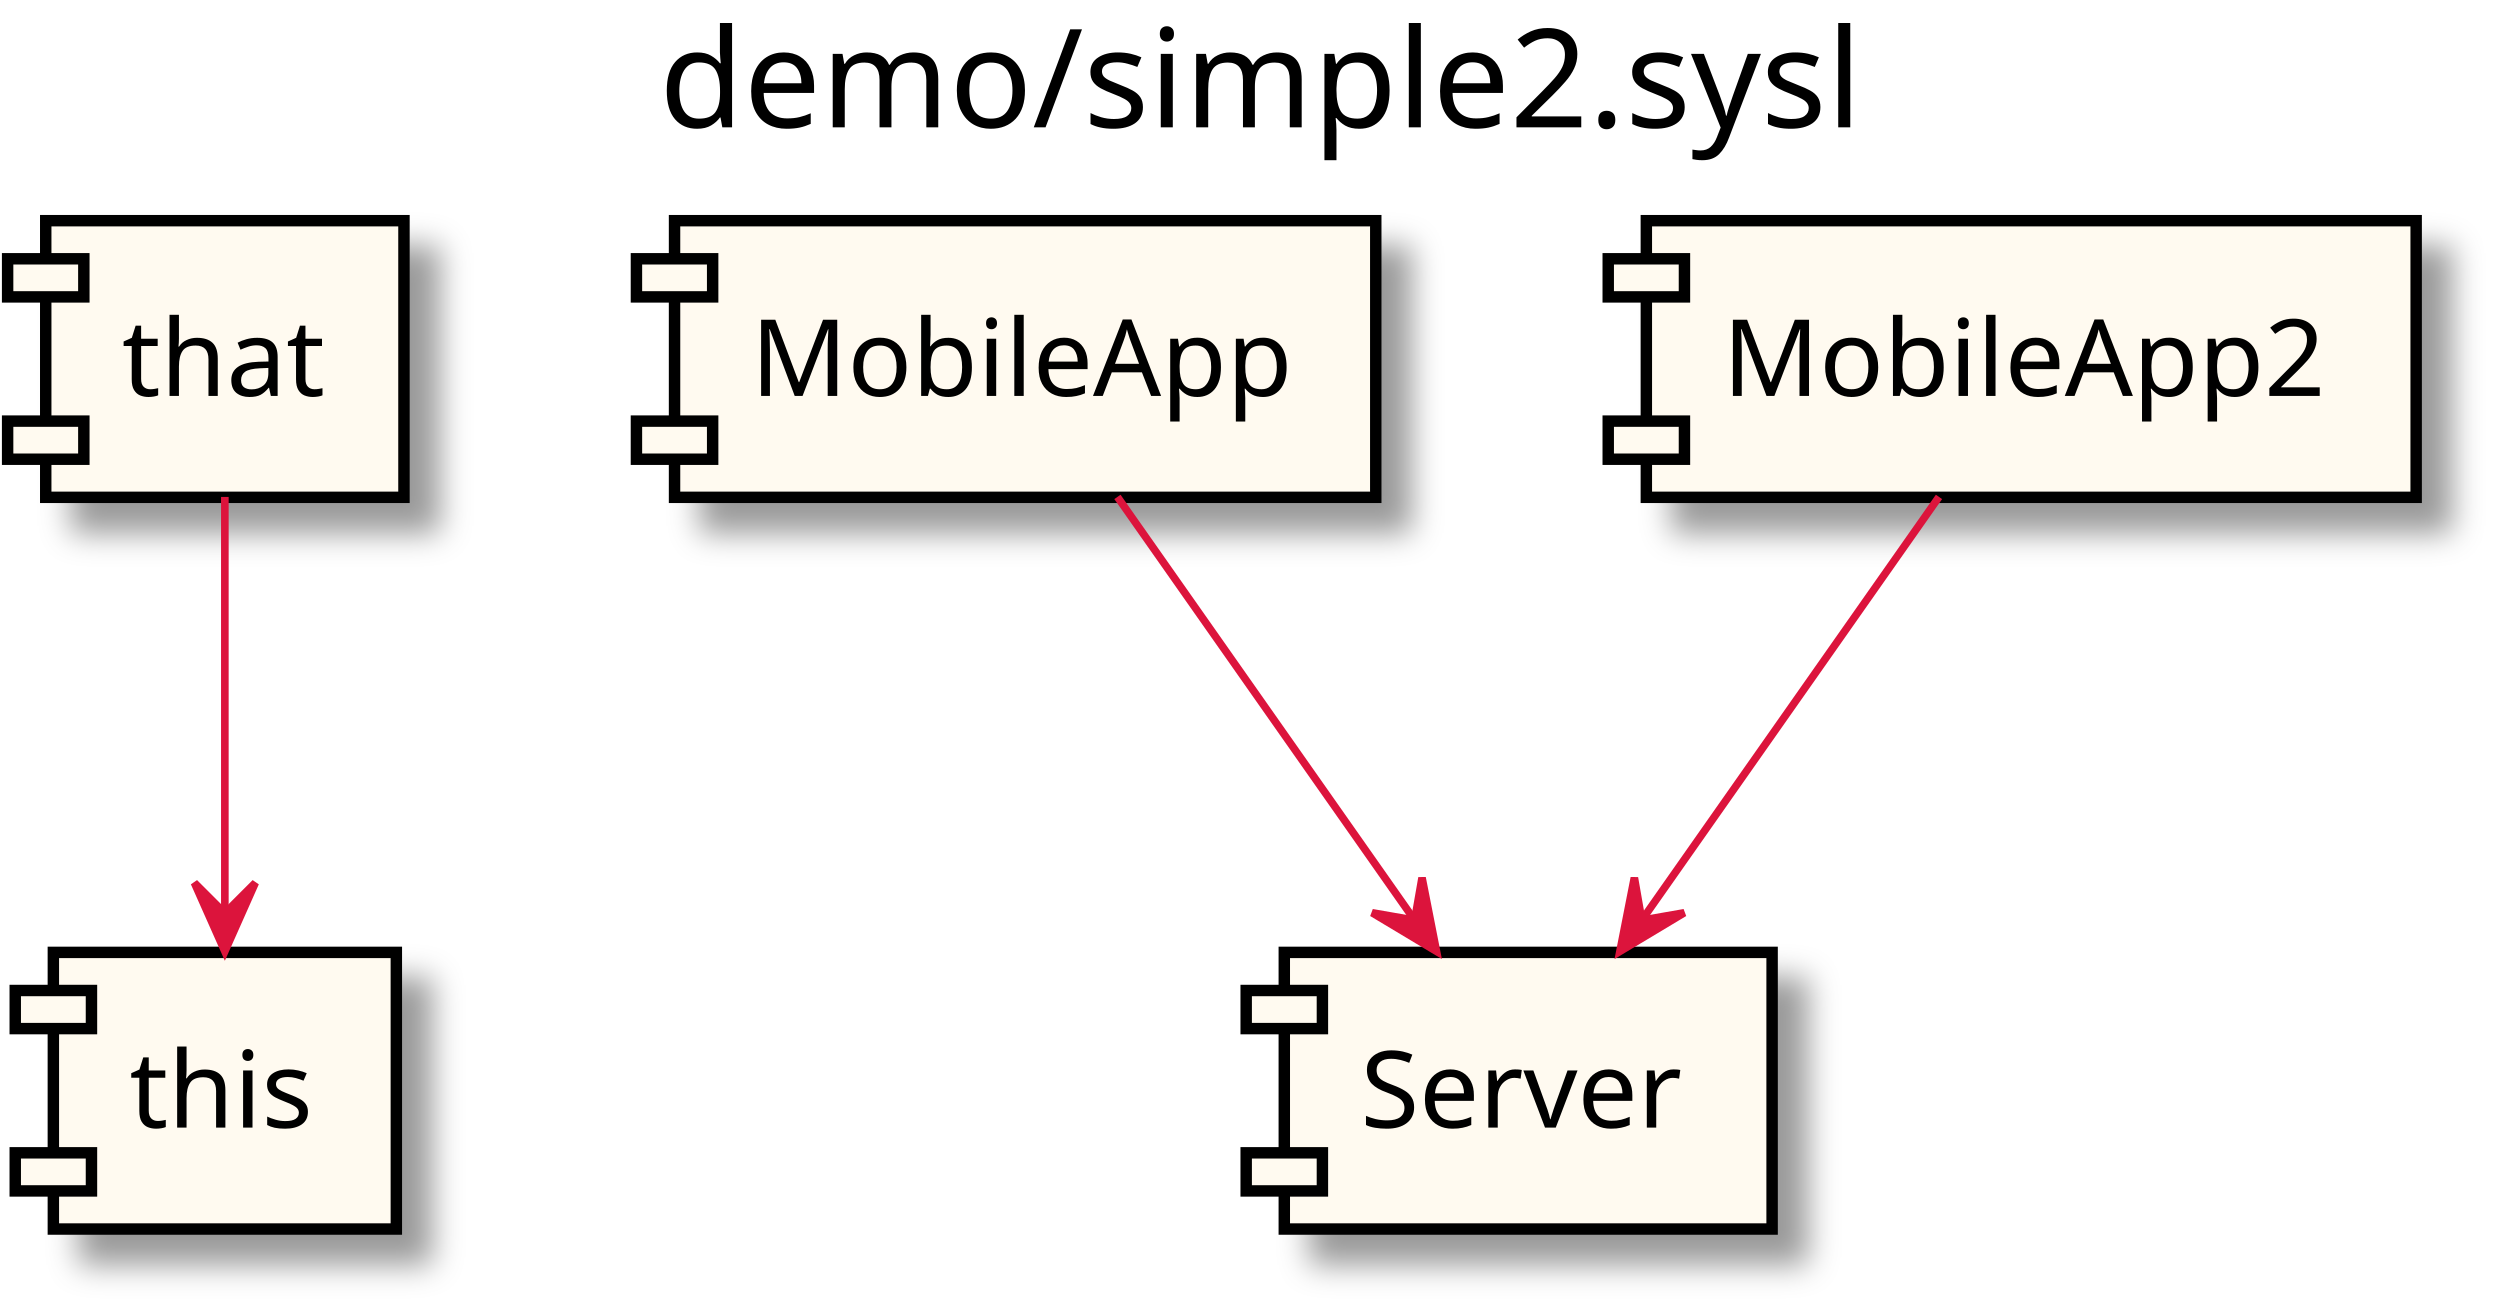
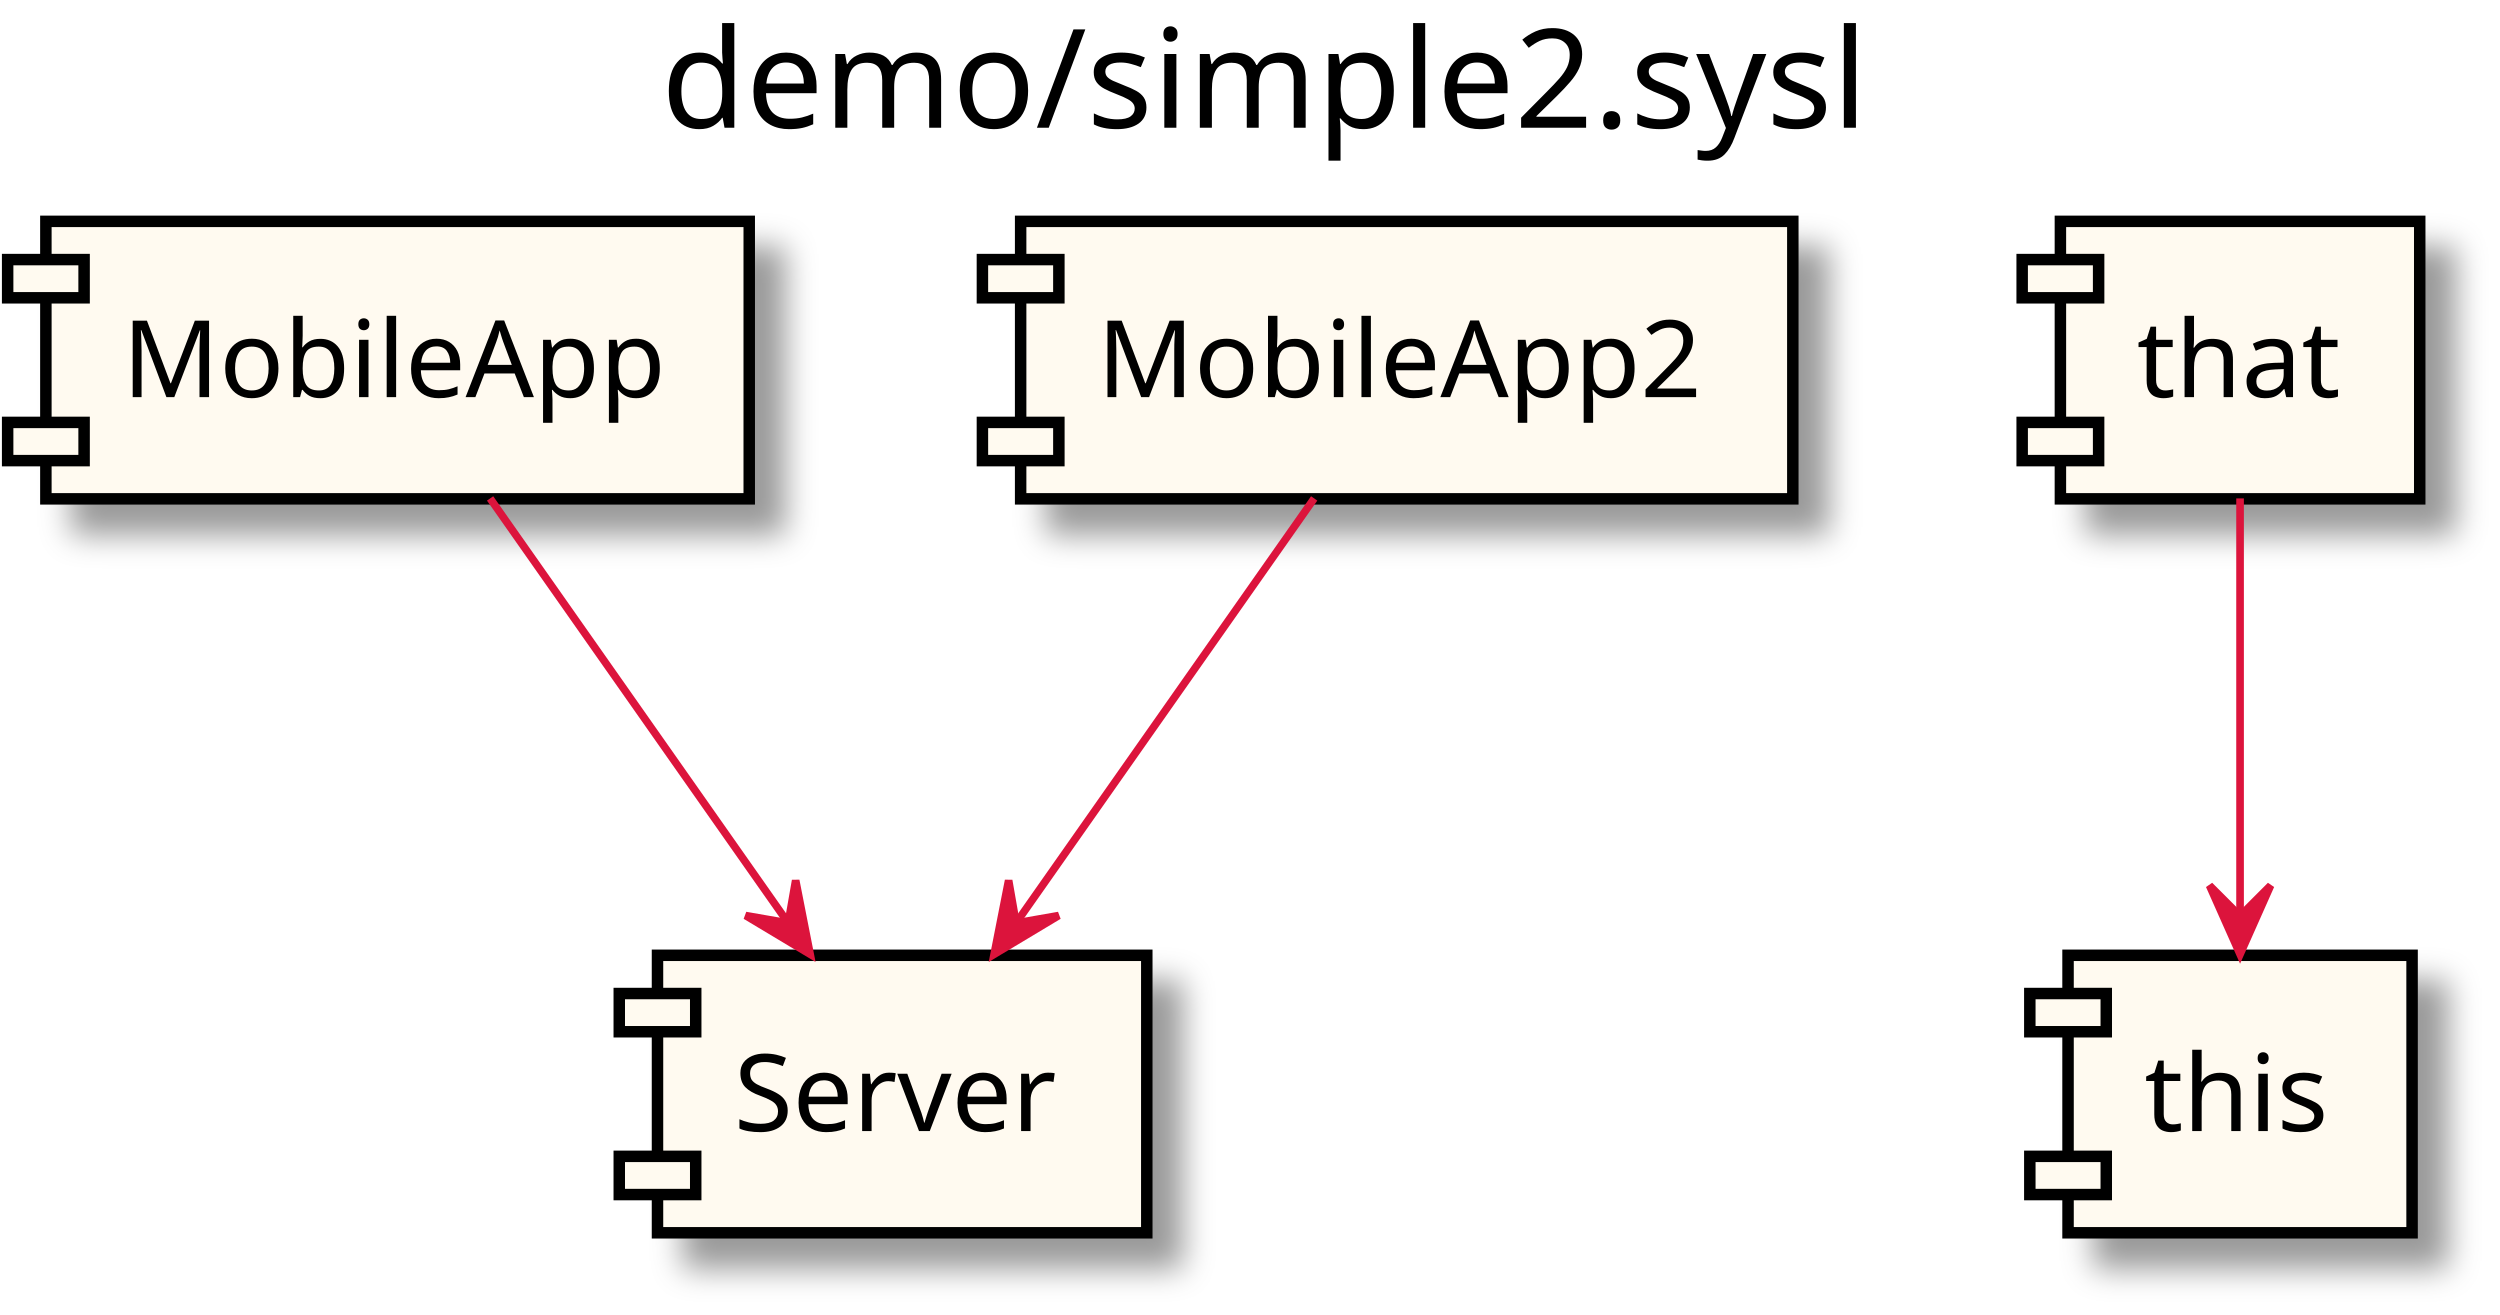
- <svg xmlns="http://www.w3.org/2000/svg" contentScriptType="application/ecmascript" contentStyleType="text/css" height="172px" preserveAspectRatio="none" style="width:328px;height:172px;" version="1.1" viewBox="0 0 328 172" width="328px" zoomAndPan="magnify">
+ <svg xmlns="http://www.w3.org/2000/svg" contentScriptType="application/ecmascript" contentStyleType="text/css" height="172px" preserveAspectRatio="none" style="width:327px;height:172px;" version="1.1" viewBox="0 0 327 172" width="327px" zoomAndPan="magnify">
  <defs>
-     <filter height="300%" id="f1hvazb2ua4jdw" width="300%" x="-1" y="-1">
+     <filter height="300%" id="f1drdijaqx15c" width="300%" x="-1" y="-1">
      <feGaussianBlur result="blurOut" stdDeviation="2.0" />
      <feColorMatrix in="blurOut" result="blurOut2" type="matrix" values="0 0 0 0 0 0 0 0 0 0 0 0 0 0 0 0 0 0 .4 0" />
      <feOffset dx="4.0" dy="4.0" in="blurOut2" result="blurOut3" />
      <feBlend in="SourceGraphic" in2="blurOut3" mode="normal" />
    </filter>
  </defs>
  <g>
    <text fill="#000000" font-family="sans-serif" font-size="18" lengthAdjust="spacingAndGlyphs" textLength="162" x="86.5" y="16.708">demo/simple2.sysl</text>
-     <rect fill="#FFFAF0" filter="url(#f1hvazb2ua4jdw)" height="36.297" style="stroke: #000000; stroke-width: 1.5;" width="47" x="6" y="28.953" />
+     <rect fill="#FFFAF0" filter="url(#f1drdijaqx15c)" height="36.297" style="stroke: #000000; stroke-width: 1.5;" width="92" x="6" y="28.953" />
    <rect fill="#FFFAF0" height="5" style="stroke: #000000; stroke-width: 1.5;" width="10" x="1" y="33.953" />
    <rect fill="#FFFAF0" height="5" style="stroke: #000000; stroke-width: 1.5;" width="10" x="1" y="55.25" />
-     <text fill="#000000" font-family="sans-serif" font-size="14" lengthAdjust="spacingAndGlyphs" textLength="27" x="16" y="51.948">that</text>
-     <rect fill="#FFFAF0" filter="url(#f1hvazb2ua4jdw)" height="36.297" style="stroke: #000000; stroke-width: 1.5;" width="45" x="7" y="124.953" />
-     <rect fill="#FFFAF0" height="5" style="stroke: #000000; stroke-width: 1.5;" width="10" x="2" y="129.953" />
-     <rect fill="#FFFAF0" height="5" style="stroke: #000000; stroke-width: 1.5;" width="10" x="2" y="151.25" />
-     <text fill="#000000" font-family="sans-serif" font-size="14" lengthAdjust="spacingAndGlyphs" textLength="25" x="17" y="147.948">this</text>
-     <rect fill="#FFFAF0" filter="url(#f1hvazb2ua4jdw)" height="36.297" style="stroke: #000000; stroke-width: 1.5;" width="92" x="88.5" y="28.953" />
-     <rect fill="#FFFAF0" height="5" style="stroke: #000000; stroke-width: 1.5;" width="10" x="83.5" y="33.953" />
-     <rect fill="#FFFAF0" height="5" style="stroke: #000000; stroke-width: 1.5;" width="10" x="83.5" y="55.25" />
-     <text fill="#000000" font-family="sans-serif" font-size="14" lengthAdjust="spacingAndGlyphs" textLength="72" x="98.5" y="51.948">MobileApp</text>
-     <rect fill="#FFFAF0" filter="url(#f1hvazb2ua4jdw)" height="36.297" style="stroke: #000000; stroke-width: 1.5;" width="64" x="168.5" y="124.953" />
-     <rect fill="#FFFAF0" height="5" style="stroke: #000000; stroke-width: 1.5;" width="10" x="163.5" y="129.953" />
-     <rect fill="#FFFAF0" height="5" style="stroke: #000000; stroke-width: 1.5;" width="10" x="163.5" y="151.25" />
-     <text fill="#000000" font-family="sans-serif" font-size="14" lengthAdjust="spacingAndGlyphs" textLength="44" x="178.5" y="147.948">Server</text>
-     <rect fill="#FFFAF0" filter="url(#f1hvazb2ua4jdw)" height="36.297" style="stroke: #000000; stroke-width: 1.5;" width="101" x="216" y="28.953" />
-     <rect fill="#FFFAF0" height="5" style="stroke: #000000; stroke-width: 1.5;" width="10" x="211" y="33.953" />
-     <rect fill="#FFFAF0" height="5" style="stroke: #000000; stroke-width: 1.5;" width="10" x="211" y="55.25" />
-     <text fill="#000000" font-family="sans-serif" font-size="14" lengthAdjust="spacingAndGlyphs" textLength="81" x="226" y="51.948">MobileApp2</text>
-     <path d="M29.5,65.194 C29.5,80.432 29.5,102.76 29.5,119.411 " fill="none" id="_0-&gt;_1" style="stroke: #DC143C; stroke-width: 1.0;" />
-     <polygon fill="#DC143C" points="29.5,124.821,33.5,115.821,29.5,119.821,25.5,115.821,29.5,124.821" style="stroke: #DC143C; stroke-width: 1.0;" />
-     <path d="M146.605,65.194 C157.584,80.83 173.803,103.93 185.579,120.702 " fill="none" id="_2-&gt;_3" style="stroke: #DC143C; stroke-width: 1.0;" />
-     <polygon fill="#DC143C" points="188.471,124.821,186.572,115.157,185.598,120.73,180.025,119.755,188.471,124.821" style="stroke: #DC143C; stroke-width: 1.0;" />
-     <path d="M254.395,65.194 C243.416,80.83 227.197,103.93 215.421,120.702 " fill="none" id="_4-&gt;_3" style="stroke: #DC143C; stroke-width: 1.0;" />
-     <polygon fill="#DC143C" points="212.529,124.821,220.975,119.755,215.402,120.73,214.428,115.157,212.529,124.821" style="stroke: #DC143C; stroke-width: 1.0;" />
+     <text fill="#000000" font-family="sans-serif" font-size="14" lengthAdjust="spacingAndGlyphs" textLength="72" x="16" y="51.948">MobileApp</text>
+     <rect fill="#FFFAF0" filter="url(#f1drdijaqx15c)" height="36.297" style="stroke: #000000; stroke-width: 1.5;" width="64" x="86" y="124.953" />
+     <rect fill="#FFFAF0" height="5" style="stroke: #000000; stroke-width: 1.5;" width="10" x="81" y="129.953" />
+     <rect fill="#FFFAF0" height="5" style="stroke: #000000; stroke-width: 1.5;" width="10" x="81" y="151.25" />
+     <text fill="#000000" font-family="sans-serif" font-size="14" lengthAdjust="spacingAndGlyphs" textLength="44" x="96" y="147.948">Server</text>
+     <rect fill="#FFFAF0" filter="url(#f1drdijaqx15c)" height="36.297" style="stroke: #000000; stroke-width: 1.5;" width="101" x="133.5" y="28.953" />
+     <rect fill="#FFFAF0" height="5" style="stroke: #000000; stroke-width: 1.5;" width="10" x="128.5" y="33.953" />
+     <rect fill="#FFFAF0" height="5" style="stroke: #000000; stroke-width: 1.5;" width="10" x="128.5" y="55.25" />
+     <text fill="#000000" font-family="sans-serif" font-size="14" lengthAdjust="spacingAndGlyphs" textLength="81" x="143.5" y="51.948">MobileApp2</text>
+     <rect fill="#FFFAF0" filter="url(#f1drdijaqx15c)" height="36.297" style="stroke: #000000; stroke-width: 1.5;" width="47" x="269.5" y="28.953" />
+     <rect fill="#FFFAF0" height="5" style="stroke: #000000; stroke-width: 1.5;" width="10" x="264.5" y="33.953" />
+     <rect fill="#FFFAF0" height="5" style="stroke: #000000; stroke-width: 1.5;" width="10" x="264.5" y="55.25" />
+     <text fill="#000000" font-family="sans-serif" font-size="14" lengthAdjust="spacingAndGlyphs" textLength="27" x="279.5" y="51.948">that</text>
+     <rect fill="#FFFAF0" filter="url(#f1drdijaqx15c)" height="36.297" style="stroke: #000000; stroke-width: 1.5;" width="45" x="270.5" y="124.953" />
+     <rect fill="#FFFAF0" height="5" style="stroke: #000000; stroke-width: 1.5;" width="10" x="265.5" y="129.953" />
+     <rect fill="#FFFAF0" height="5" style="stroke: #000000; stroke-width: 1.5;" width="10" x="265.5" y="151.25" />
+     <text fill="#000000" font-family="sans-serif" font-size="14" lengthAdjust="spacingAndGlyphs" textLength="25" x="280.5" y="147.948">this</text>
+     <path d="M64.105,65.194 C75.084,80.83 91.303,103.93 103.079,120.702 " fill="none" id="_0-&gt;_1" style="stroke: #DC143C; stroke-width: 1.0;" />
+     <polygon fill="#DC143C" points="105.971,124.821,104.073,115.157,103.098,120.729,97.526,119.754,105.971,124.821" style="stroke: #DC143C; stroke-width: 1.0;" />
+     <path d="M171.895,65.194 C160.916,80.83 144.697,103.93 132.921,120.702 " fill="none" id="_2-&gt;_1" style="stroke: #DC143C; stroke-width: 1.0;" />
+     <polygon fill="#DC143C" points="130.029,124.821,138.475,119.755,132.902,120.73,131.928,115.157,130.029,124.821" style="stroke: #DC143C; stroke-width: 1.0;" />
+     <path d="M293,65.194 C293,80.432 293,102.76 293,119.411 " fill="none" id="_3-&gt;_4" style="stroke: #DC143C; stroke-width: 1.0;" />
+     <polygon fill="#DC143C" points="293,124.821,297,115.821,293,119.821,289,115.821,293,124.821" style="stroke: #DC143C; stroke-width: 1.0;" />
  </g>
</svg>
